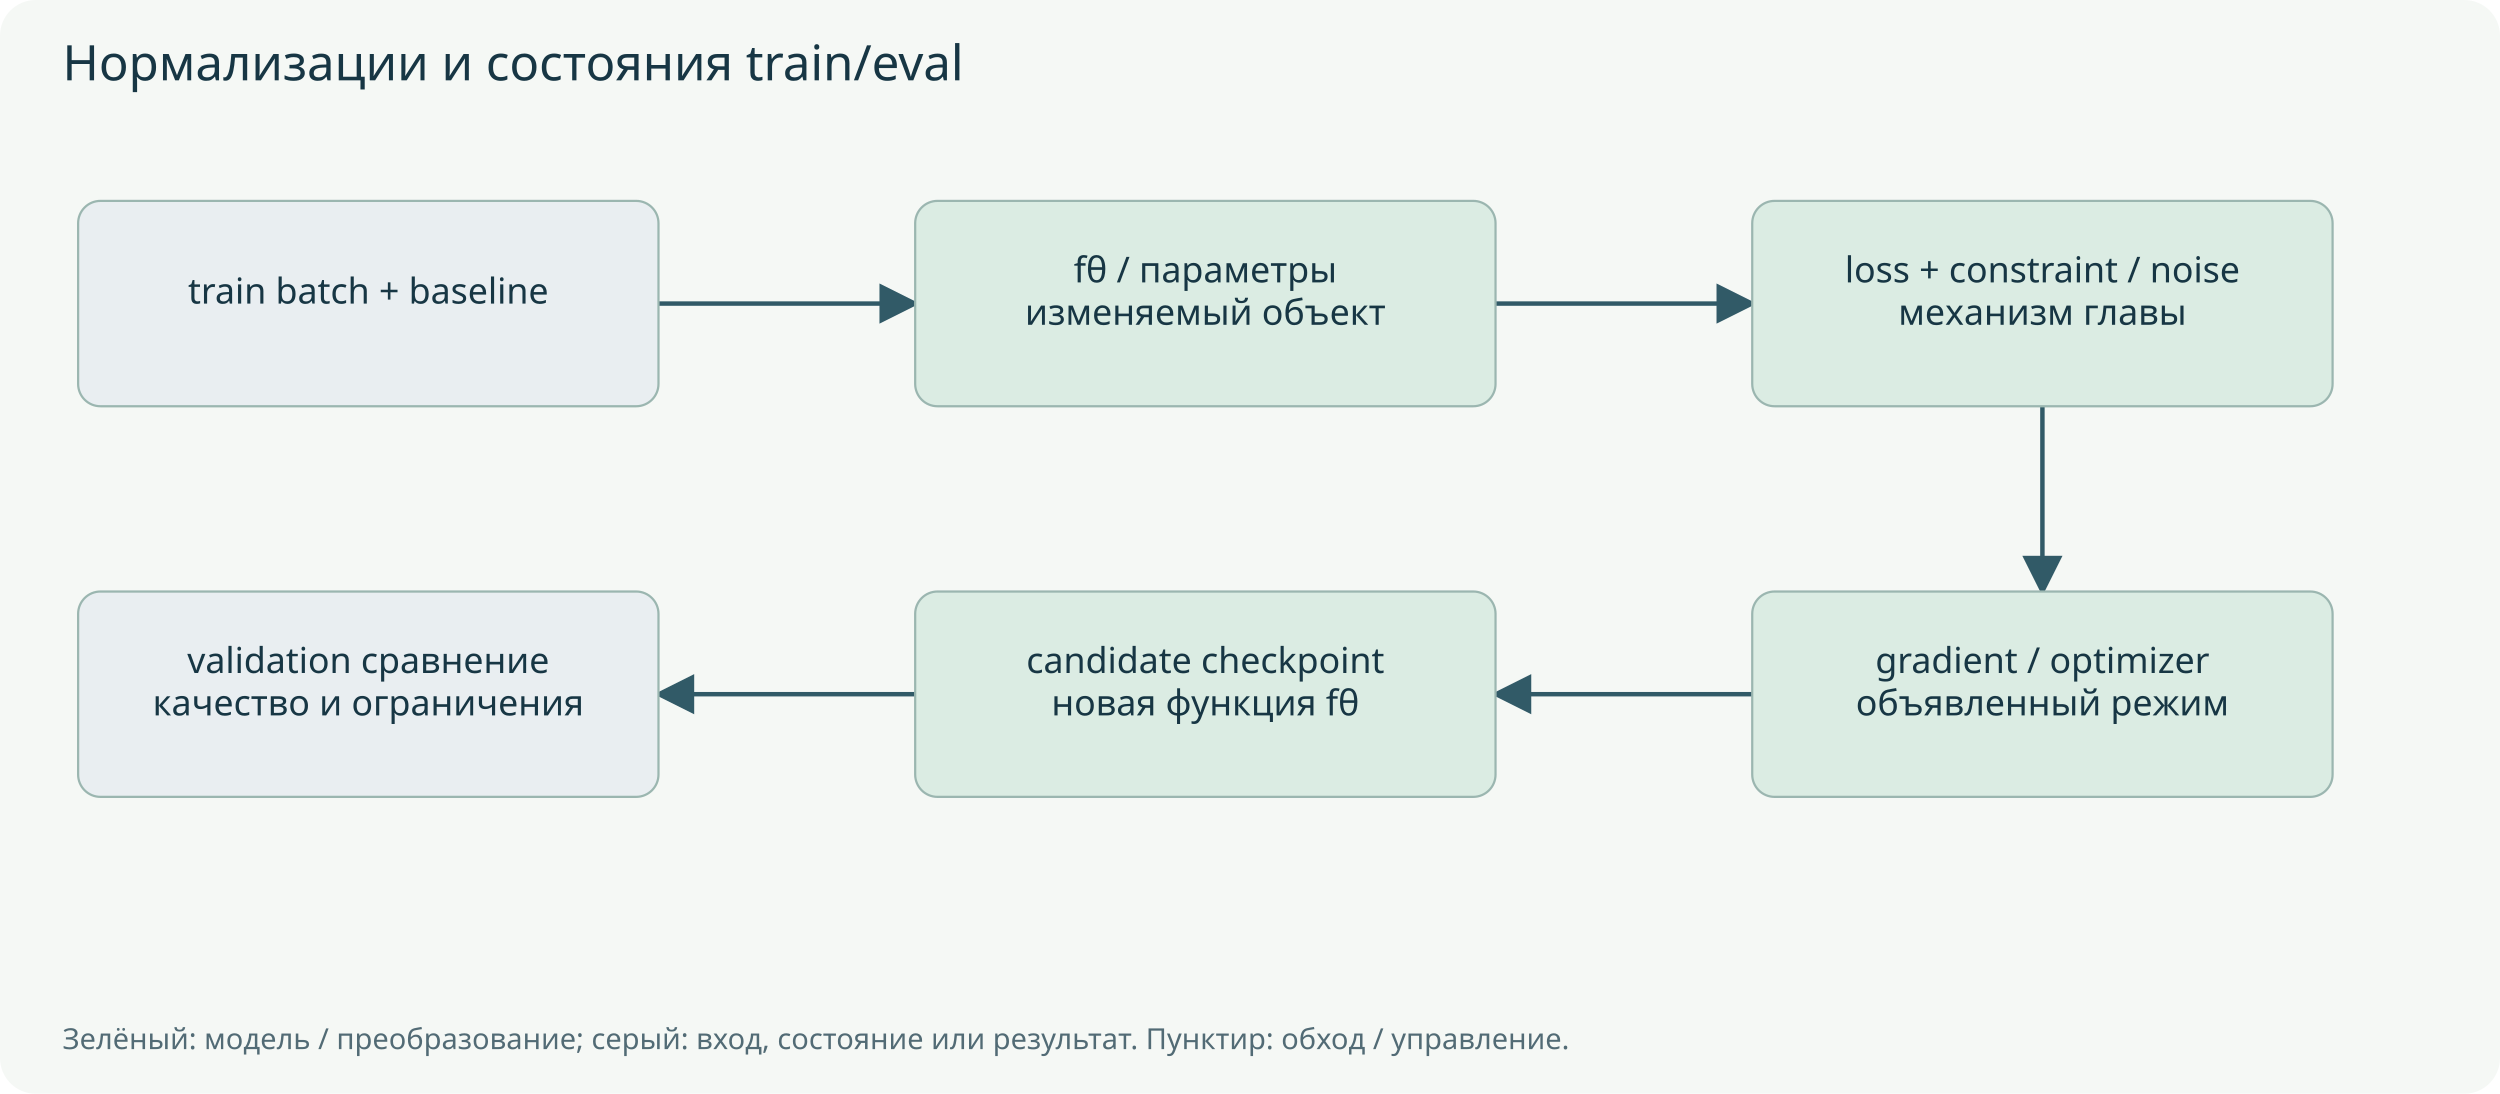
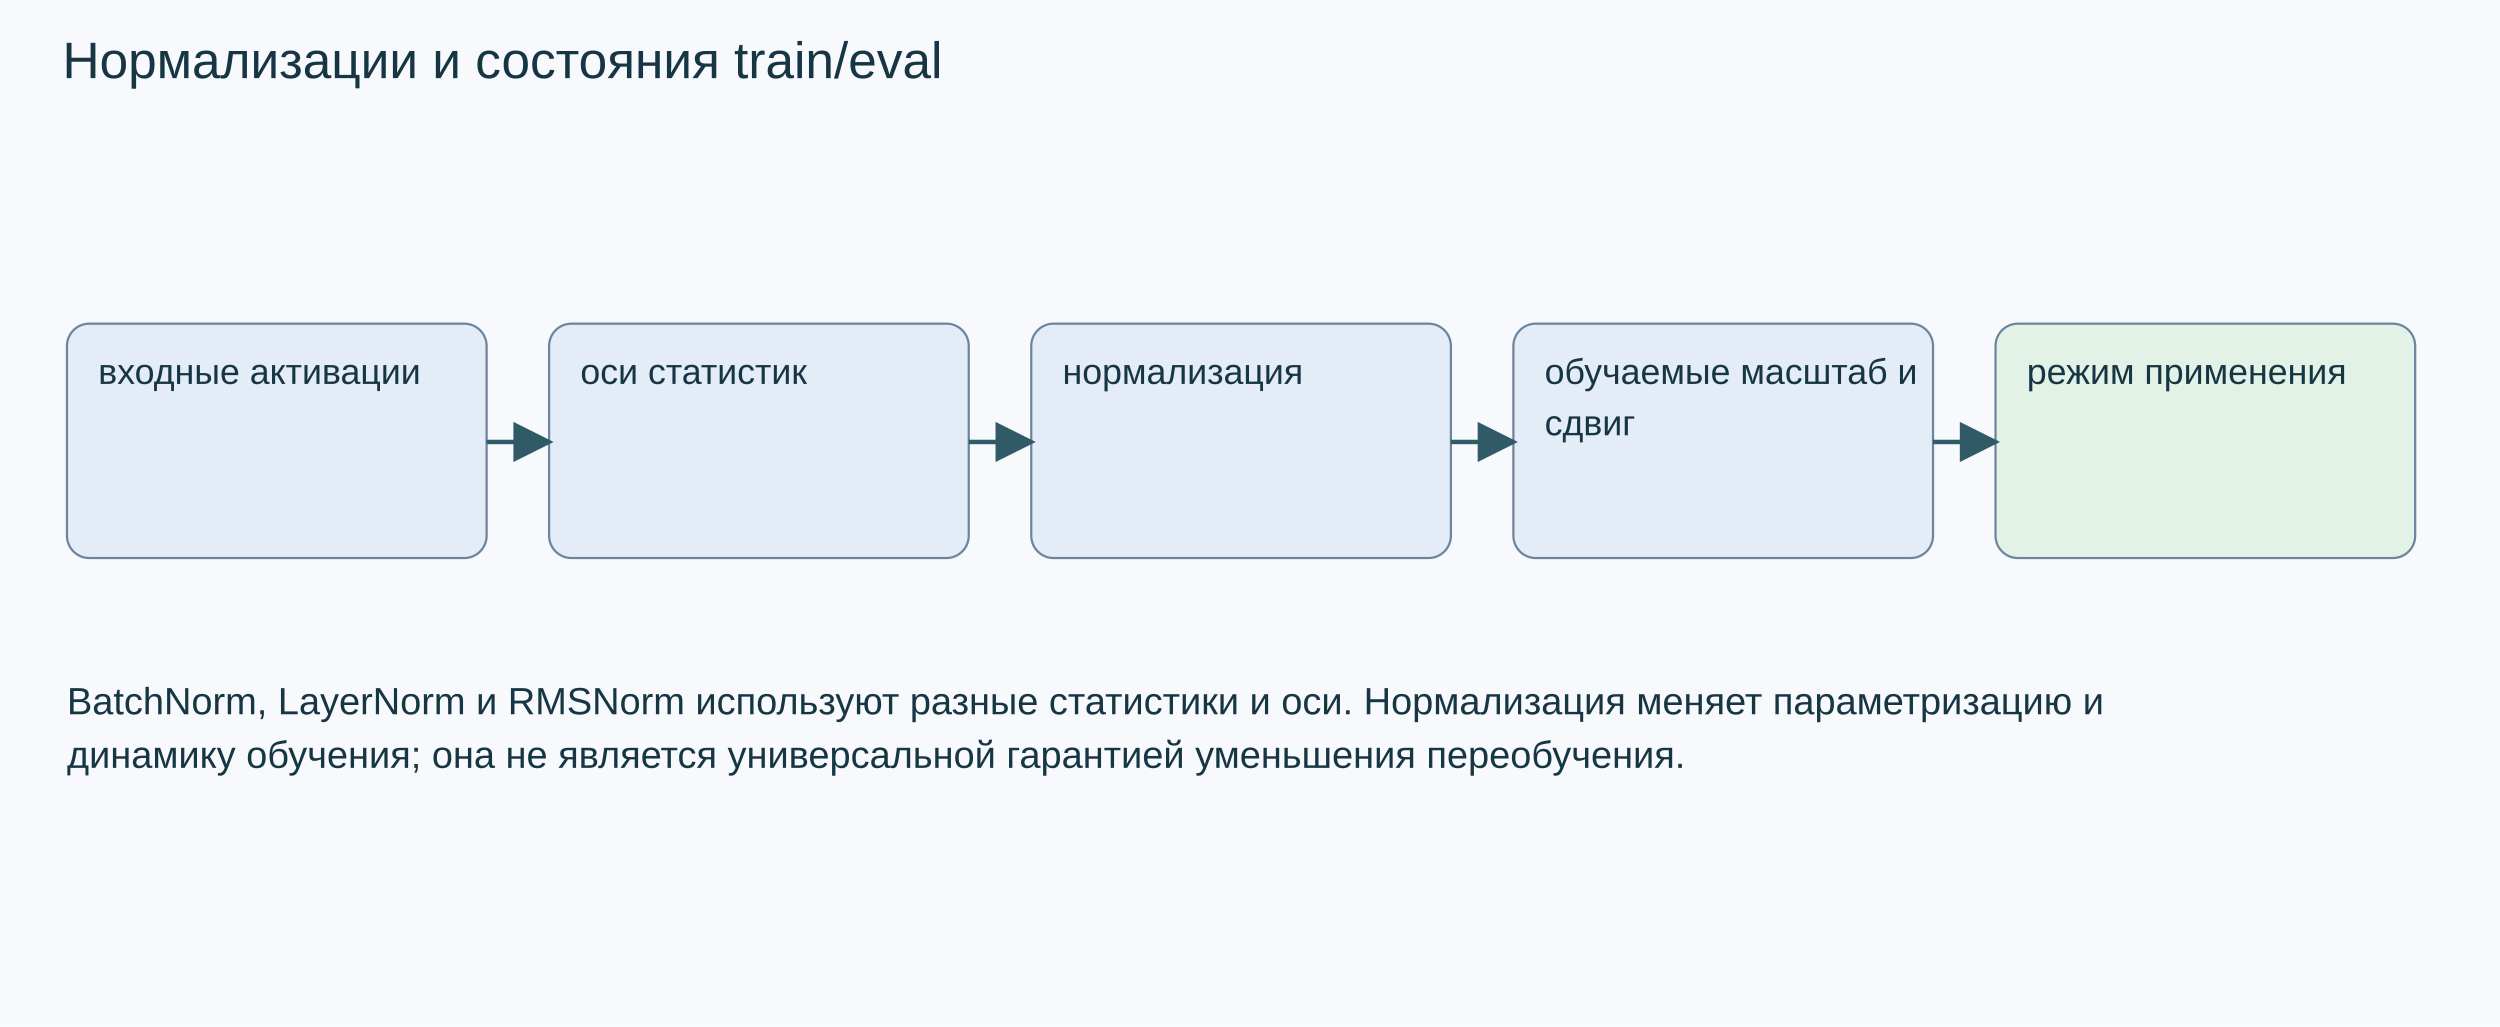
- <svg xmlns="http://www.w3.org/2000/svg" viewBox="0 0 1120 490" role="img" aria-labelledby="title desc">
+ <svg xmlns="http://www.w3.org/2000/svg" viewBox="0 0 1120 460" role="img" aria-labelledby="title desc">
  <defs>
    <marker id="arrow" markerWidth="9" markerHeight="9" refX="8" refY="4.5" orient="auto">
      <path d="M0,0 L9,4.5 L0,9" fill="#315a67" />
    </marker>
  </defs>
-   <rect width="1120" height="490" rx="16" fill="#f5f8f5" />
-   <text x="28" y="36" font-family="Segoe UI,sans-serif" font-size="22" fill="#173644">Нормализации и состояния train/eval</text>
-   <path d="M295,136 L410,136" fill="none" stroke="#315a67" stroke-width="2" marker-end="url(#arrow)" />
-   <path d="M670,136 L785,136" fill="none" stroke="#315a67" stroke-width="2" marker-end="url(#arrow)" />
-   <path d="M915,182 L915,265" fill="none" stroke="#315a67" stroke-width="2" marker-end="url(#arrow)" />
-   <path d="M785,311 L670,311" fill="none" stroke="#315a67" stroke-width="2" marker-end="url(#arrow)" />
-   <path d="M410,311 L295,311" fill="none" stroke="#315a67" stroke-width="2" marker-end="url(#arrow)" />
-   <rect x="35" y="90" width="260" height="92" rx="10" fill="#e9eef1" stroke="#9bb6b0" />
-   <text x="165" y="136.0" text-anchor="middle" font-family="Segoe UI,sans-serif" font-size="16" fill="#173644">train batch + baseline</text>
-   <rect x="410" y="90" width="260" height="92" rx="10" fill="#dbece3" stroke="#9bb6b0" />
-   <text x="540" y="126.5" text-anchor="middle" font-family="Segoe UI,sans-serif" font-size="16" fill="#173644">fθ / параметры</text>
-   <text x="540" y="145.5" text-anchor="middle" font-family="Segoe UI,sans-serif" font-size="16" fill="#173644">изменяемый объект</text>
-   <rect x="785" y="90" width="260" height="92" rx="10" fill="#dbece3" stroke="#9bb6b0" />
-   <text x="915" y="126.5" text-anchor="middle" font-family="Segoe UI,sans-serif" font-size="16" fill="#173644">loss + constraint / noise</text>
-   <text x="915" y="145.5" text-anchor="middle" font-family="Segoe UI,sans-serif" font-size="16" fill="#173644">механизм главы</text>
-   <rect x="785" y="265" width="260" height="92" rx="10" fill="#dbece3" stroke="#9bb6b0" />
-   <text x="915" y="301.5" text-anchor="middle" font-family="Segoe UI,sans-serif" font-size="16" fill="#173644">gradient / optimizer</text>
-   <text x="915" y="320.5" text-anchor="middle" font-family="Segoe UI,sans-serif" font-size="16" fill="#173644">объявленный режим</text>
-   <rect x="410" y="265" width="260" height="92" rx="10" fill="#dbece3" stroke="#9bb6b0" />
-   <text x="540" y="301.5" text-anchor="middle" font-family="Segoe UI,sans-serif" font-size="16" fill="#173644">candidate checkpoint</text>
-   <text x="540" y="320.5" text-anchor="middle" font-family="Segoe UI,sans-serif" font-size="16" fill="#173644">новая функция fθ</text>
-   <rect x="35" y="265" width="260" height="92" rx="10" fill="#e9eef1" stroke="#9bb6b0" />
-   <text x="165" y="301.5" text-anchor="middle" font-family="Segoe UI,sans-serif" font-size="16" fill="#173644">validation сравнение</text>
-   <text x="165" y="320.5" text-anchor="middle" font-family="Segoe UI,sans-serif" font-size="16" fill="#173644">качество и ограничения</text>
-   <text x="28" y="470" font-family="Segoe UI,sans-serif" font-size="13" fill="#526b75">Зелёный: модель / преобразование; серый: вход, состояние или результат. Пунктир: обход / управление.</text>
+   <rect width="1120" height="460" fill="#f7f9fc" />
+   <text x="28" y="35" font-family="Segoe UI,Arial,sans-serif" font-size="23" fill="#173644">
+     <tspan x="28" dy="0">Нормализации и состояния train/eval</tspan>
+   </text>
+   <rect x="30" y="145" width="188" height="105" rx="10" fill="#e4edf7" stroke="#6c849d" />
+   <text x="44" y="172" font-family="Segoe UI,Arial,sans-serif" font-size="16" fill="#173644">
+     <tspan x="44" dy="0">входные активации</tspan>
+   </text>
+   <rect x="246" y="145" width="188" height="105" rx="10" fill="#e4edf7" stroke="#6c849d" />
+   <text x="260" y="172" font-family="Segoe UI,Arial,sans-serif" font-size="16" fill="#173644">
+     <tspan x="260" dy="0">оси статистик</tspan>
+   </text>
+   <path d="M218,198 L246,198" fill="none" stroke="#315a67" stroke-width="2" marker-end="url(#arrow)" />
+   <rect x="462" y="145" width="188" height="105" rx="10" fill="#e4edf7" stroke="#6c849d" />
+   <text x="476" y="172" font-family="Segoe UI,Arial,sans-serif" font-size="16" fill="#173644">
+     <tspan x="476" dy="0">нормализация</tspan>
+   </text>
+   <path d="M434,198 L462,198" fill="none" stroke="#315a67" stroke-width="2" marker-end="url(#arrow)" />
+   <rect x="678" y="145" width="188" height="105" rx="10" fill="#e4edf7" stroke="#6c849d" />
+   <text x="692" y="172" font-family="Segoe UI,Arial,sans-serif" font-size="16" fill="#173644">
+     <tspan x="692" dy="0">обучаемые масштаб и</tspan>
+     <tspan x="692" dy="23">сдвиг</tspan>
+   </text>
+   <path d="M650,198 L678,198" fill="none" stroke="#315a67" stroke-width="2" marker-end="url(#arrow)" />
+   <rect x="894" y="145" width="188" height="105" rx="10" fill="#e3f2e7" stroke="#6c849d" />
+   <text x="908" y="172" font-family="Segoe UI,Arial,sans-serif" font-size="16" fill="#173644">
+     <tspan x="908" dy="0">режим применения</tspan>
+   </text>
+   <path d="M866,198 L894,198" fill="none" stroke="#315a67" stroke-width="2" marker-end="url(#arrow)" />
+   <text x="30" y="320" font-family="Segoe UI,Arial,sans-serif" font-size="17" fill="#173644">
+     <tspan x="30" dy="0">BatchNorm, LayerNorm и RMSNorm используют разные статистики и оси. Нормализация меняет параметризацию и</tspan>
+     <tspan x="30" dy="24">динамику обучения; она не является универсальной гарантией уменьшения переобучения.</tspan>
+   </text>
</svg>
